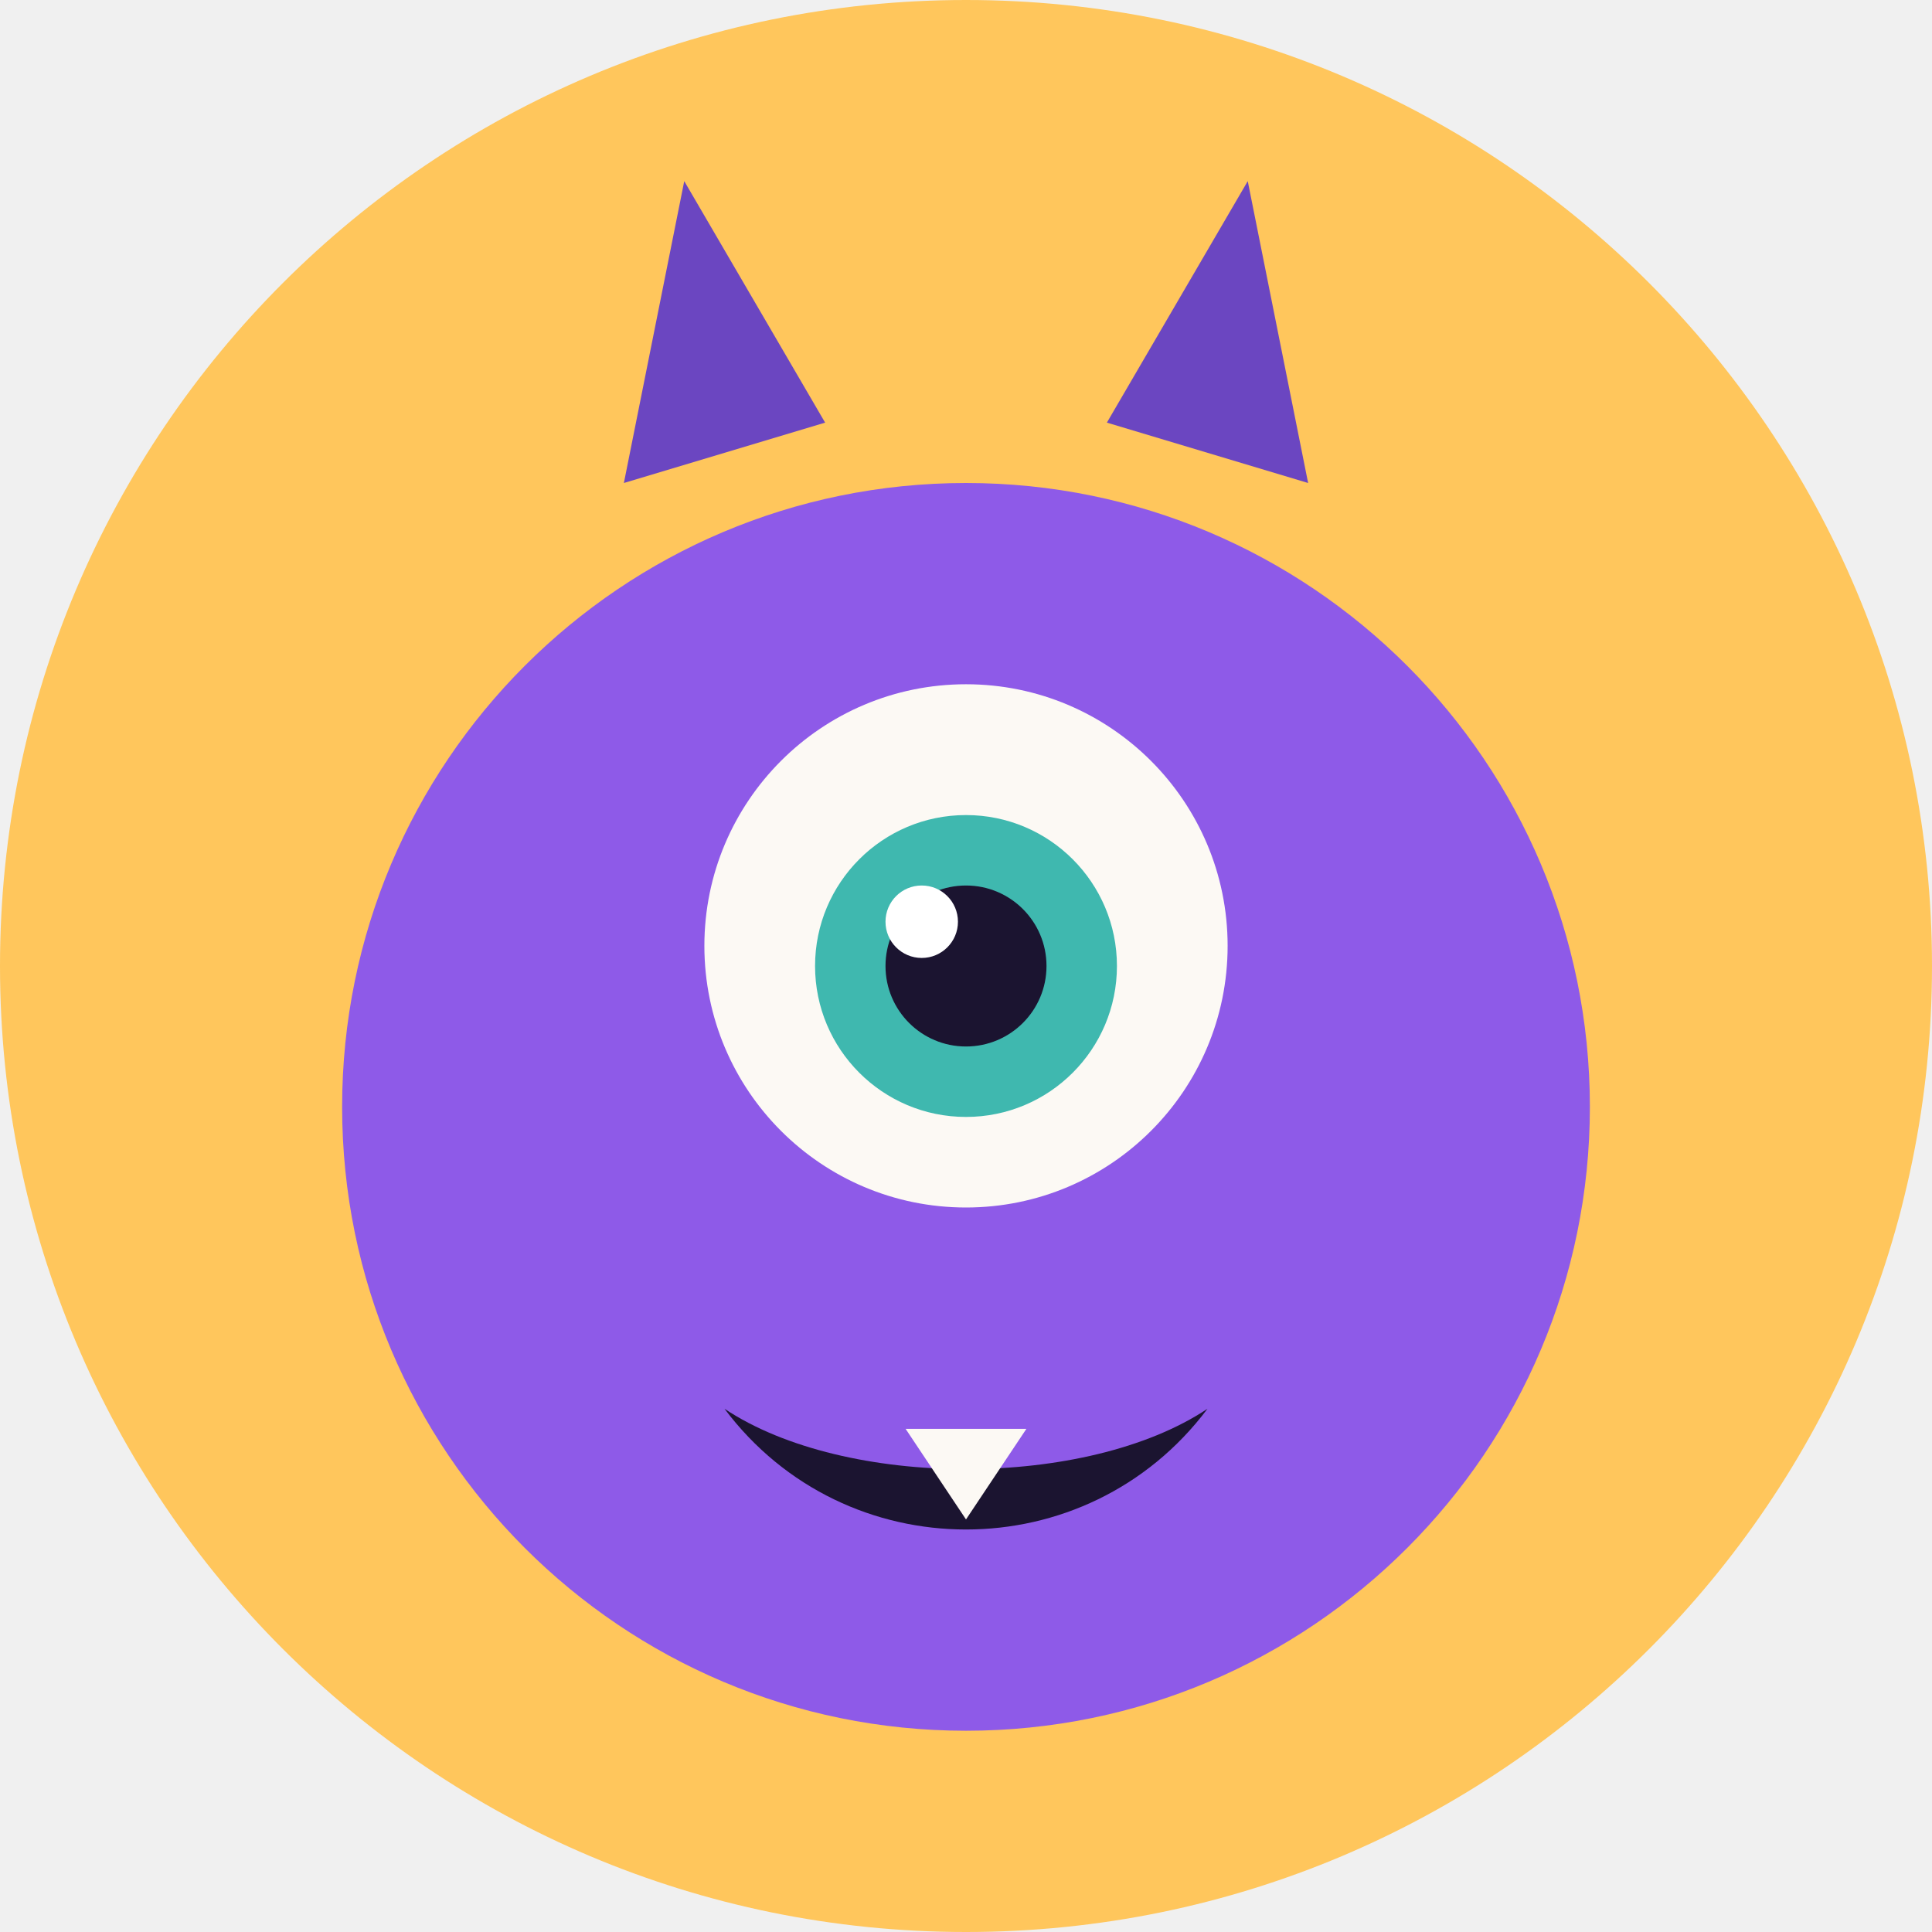
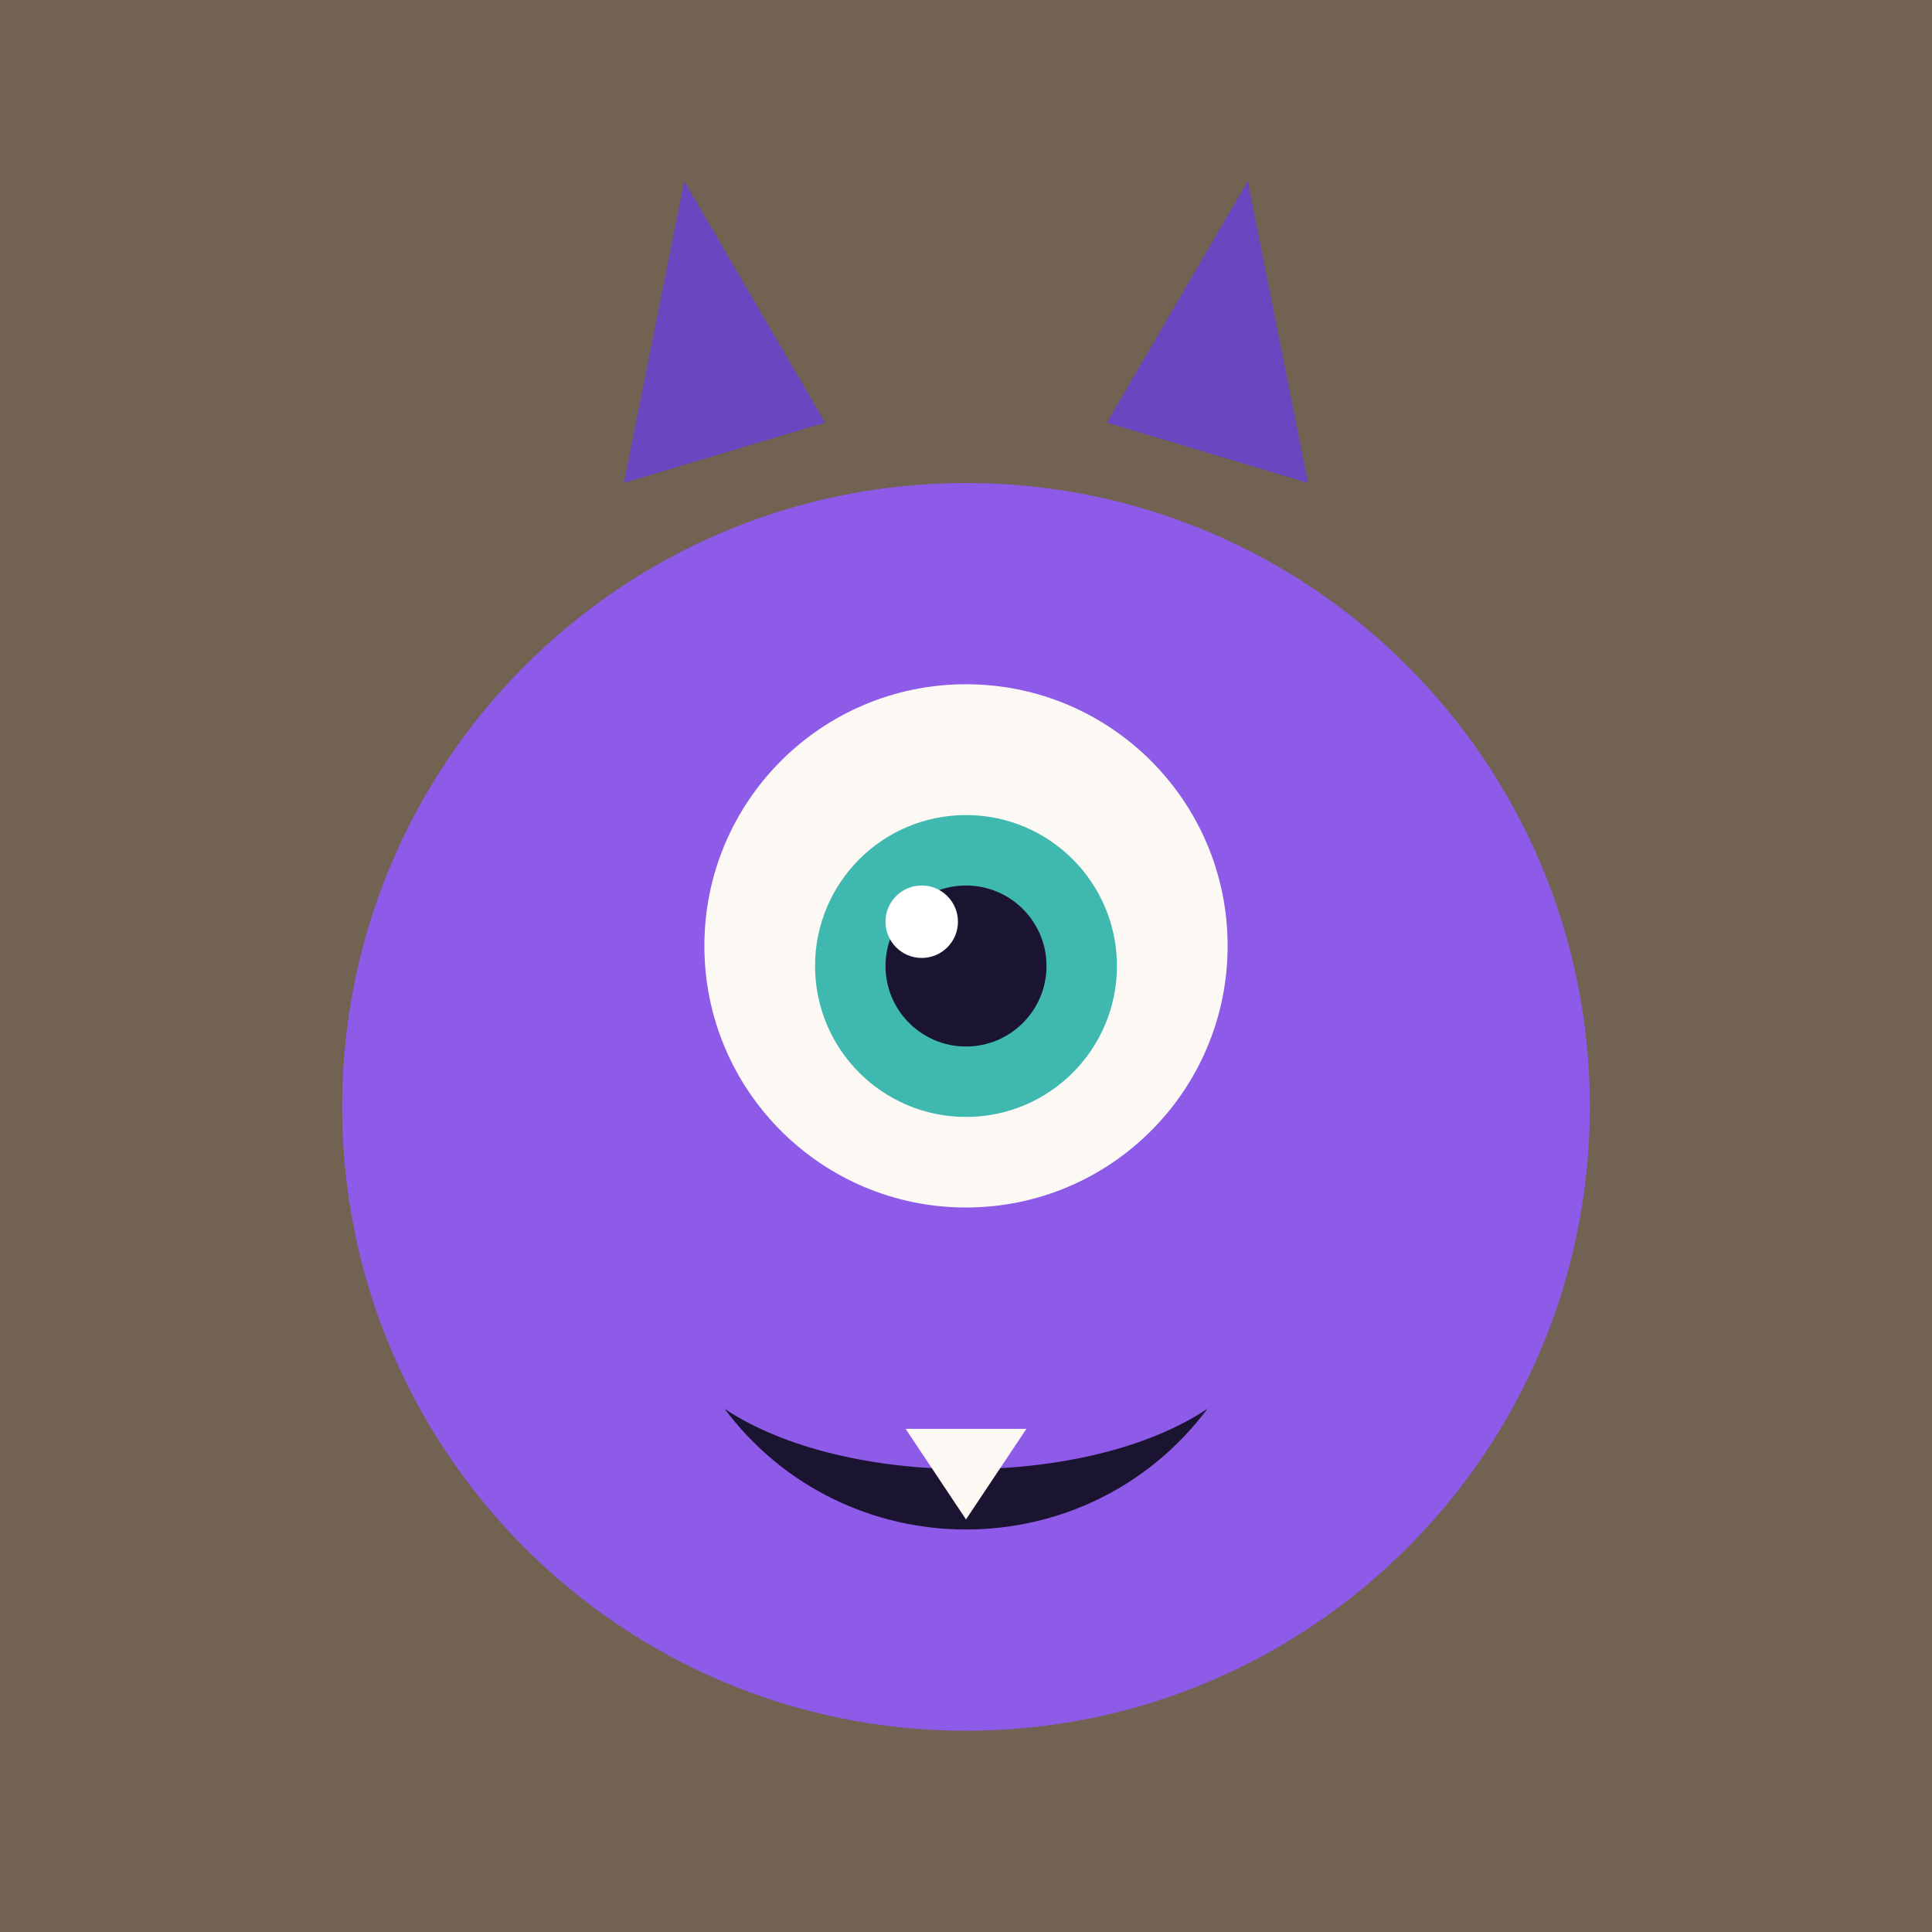
<svg xmlns="http://www.w3.org/2000/svg" viewBox="0 0 96 96">
-   <circle cx="48" cy="48" r="48" fill="#FFC65C" />
+   <rect width="96" height="96" fill="#716252" />
  <path d="M31 24 L34 9 L41 21 Z" fill="#6B46C1" />
  <path d="M65 24 L62 9 L55 21 Z" fill="#6B46C1" />
  <circle cx="48" cy="55" r="31" fill="#8E5AE8" />
  <circle cx="48" cy="47" r="13" fill="#FCF9F4" />
  <circle cx="48" cy="48" r="7.5" fill="#3FB8AF" />
  <circle cx="48" cy="48" r="4" fill="#1B1430" />
  <circle cx="45.8" cy="45.8" r="1.8" fill="#fff" />
  <path d="M36 70 C42 78 54 78 60 70 C54 74 42 74 36 70 Z" fill="#1B1430" />
  <path d="M45 71 L51 71 L48 75.5 Z" fill="#FCF9F4" />
</svg>
